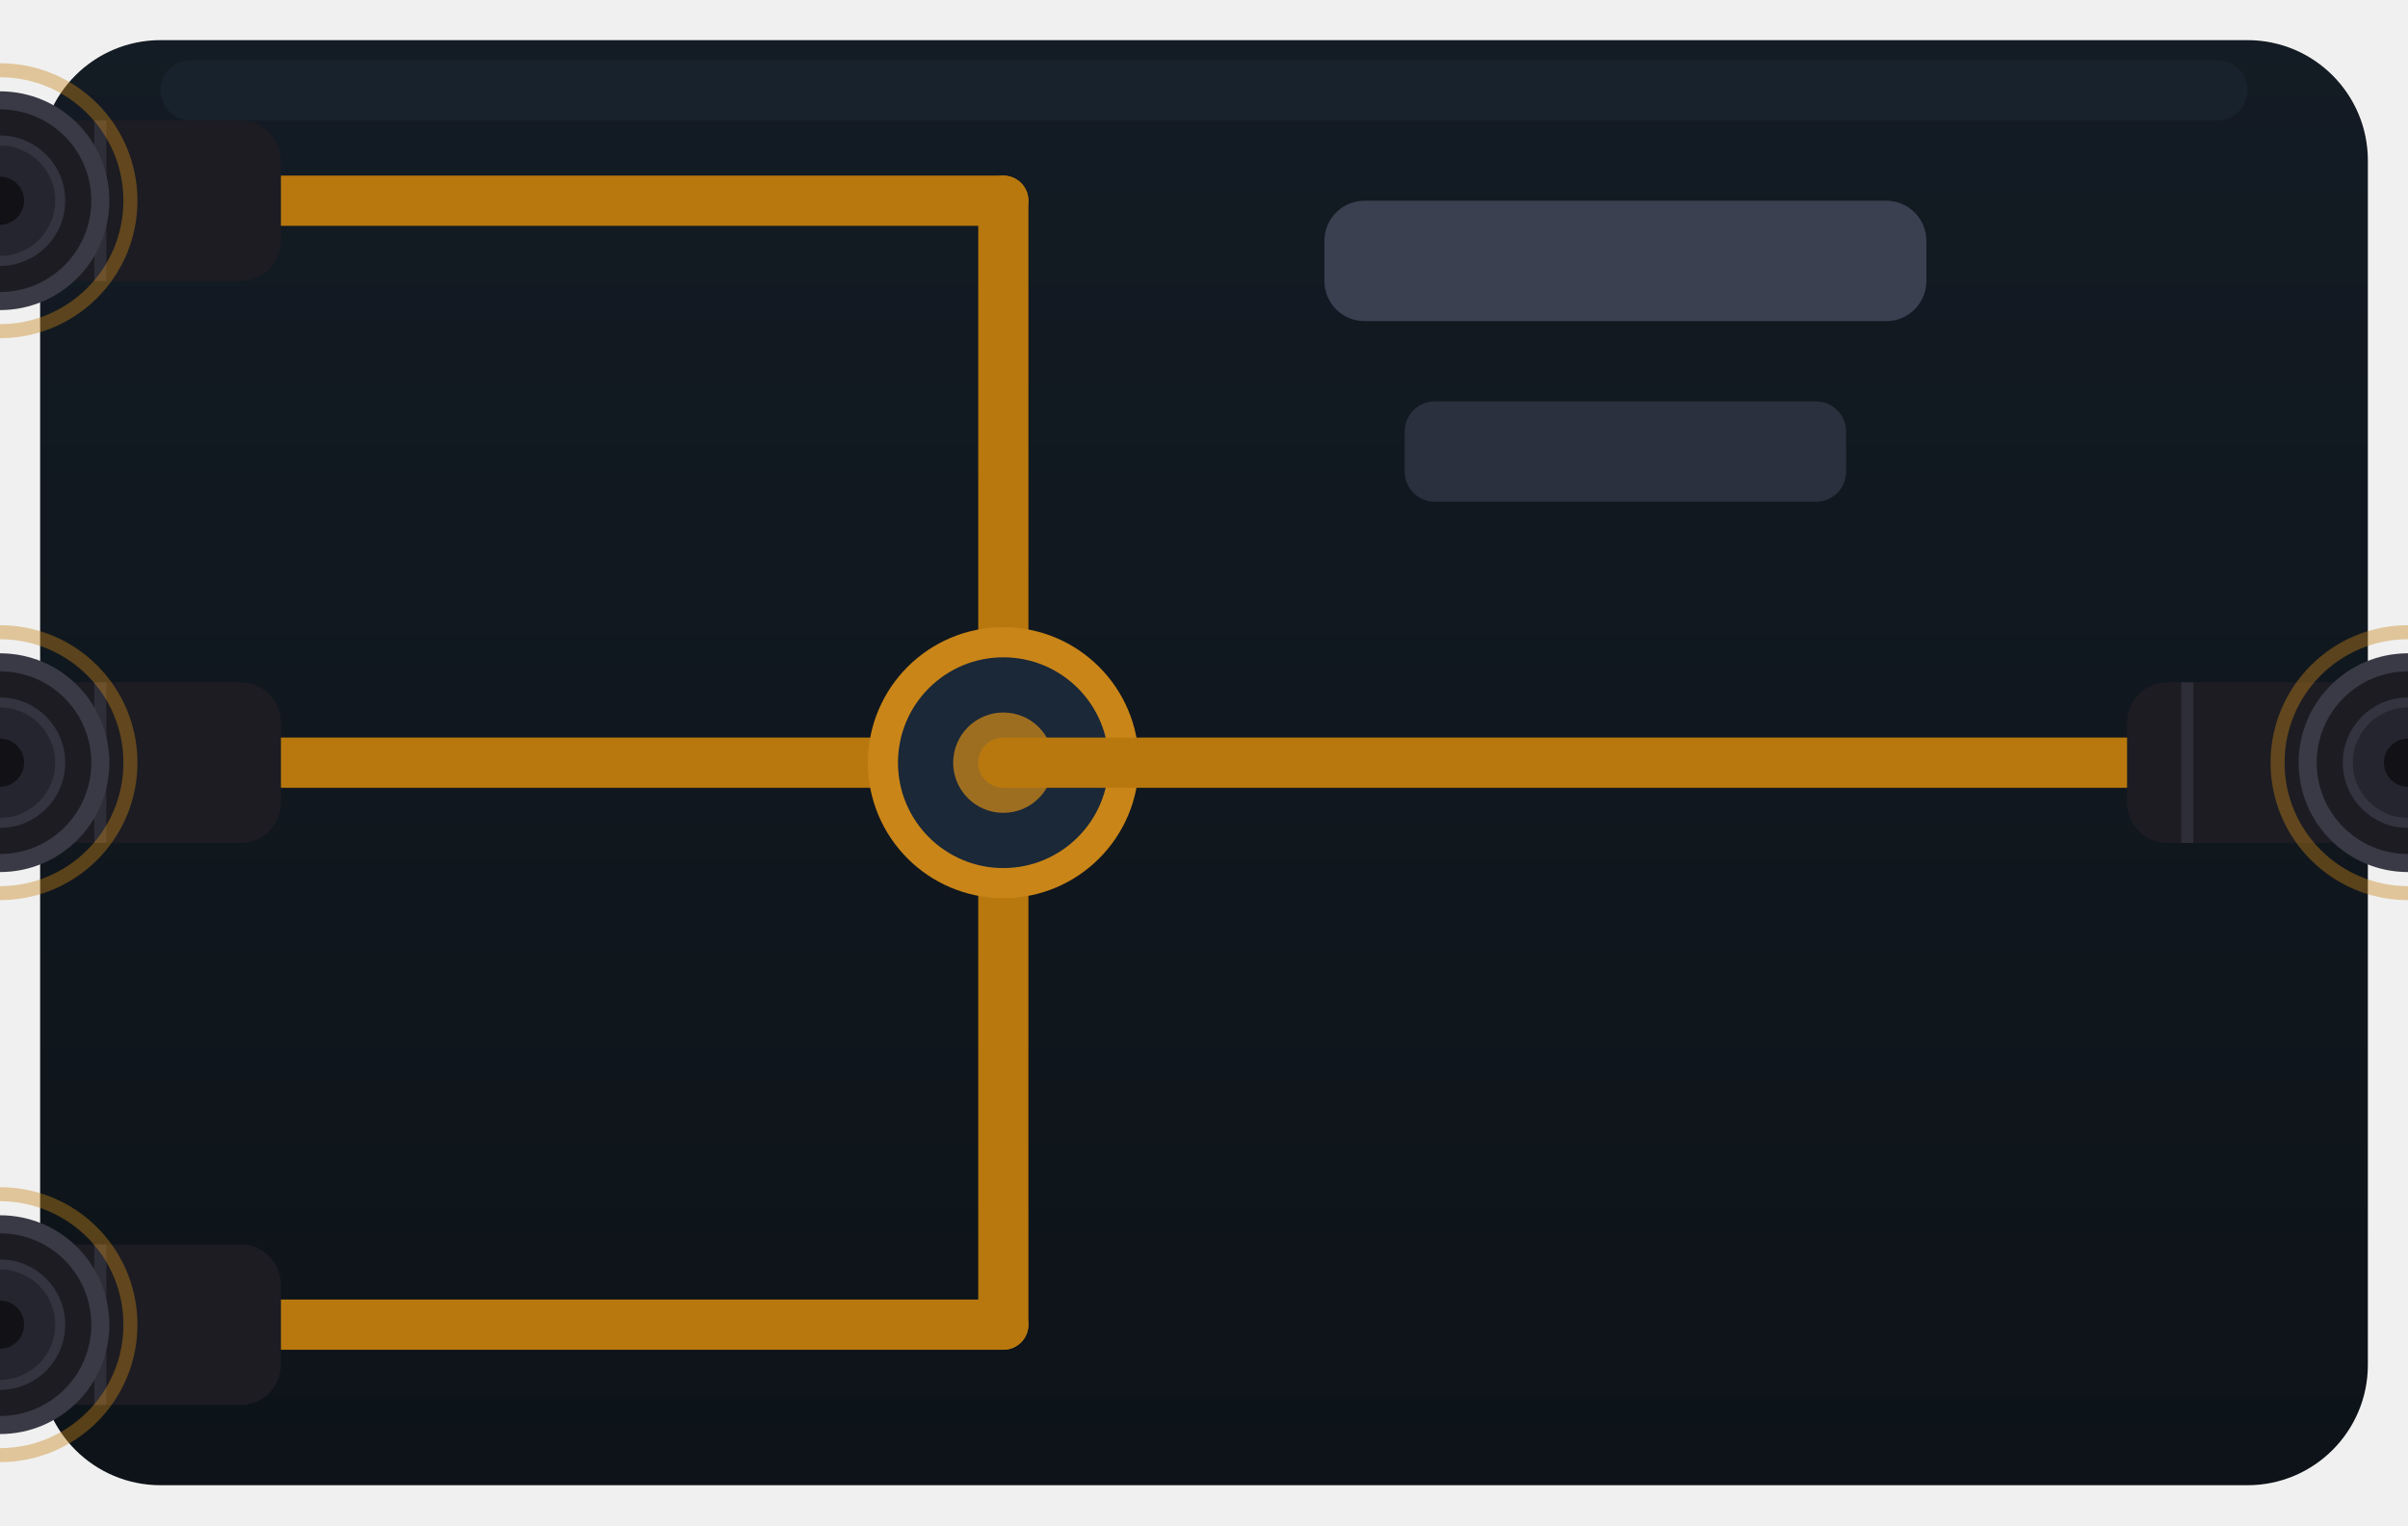
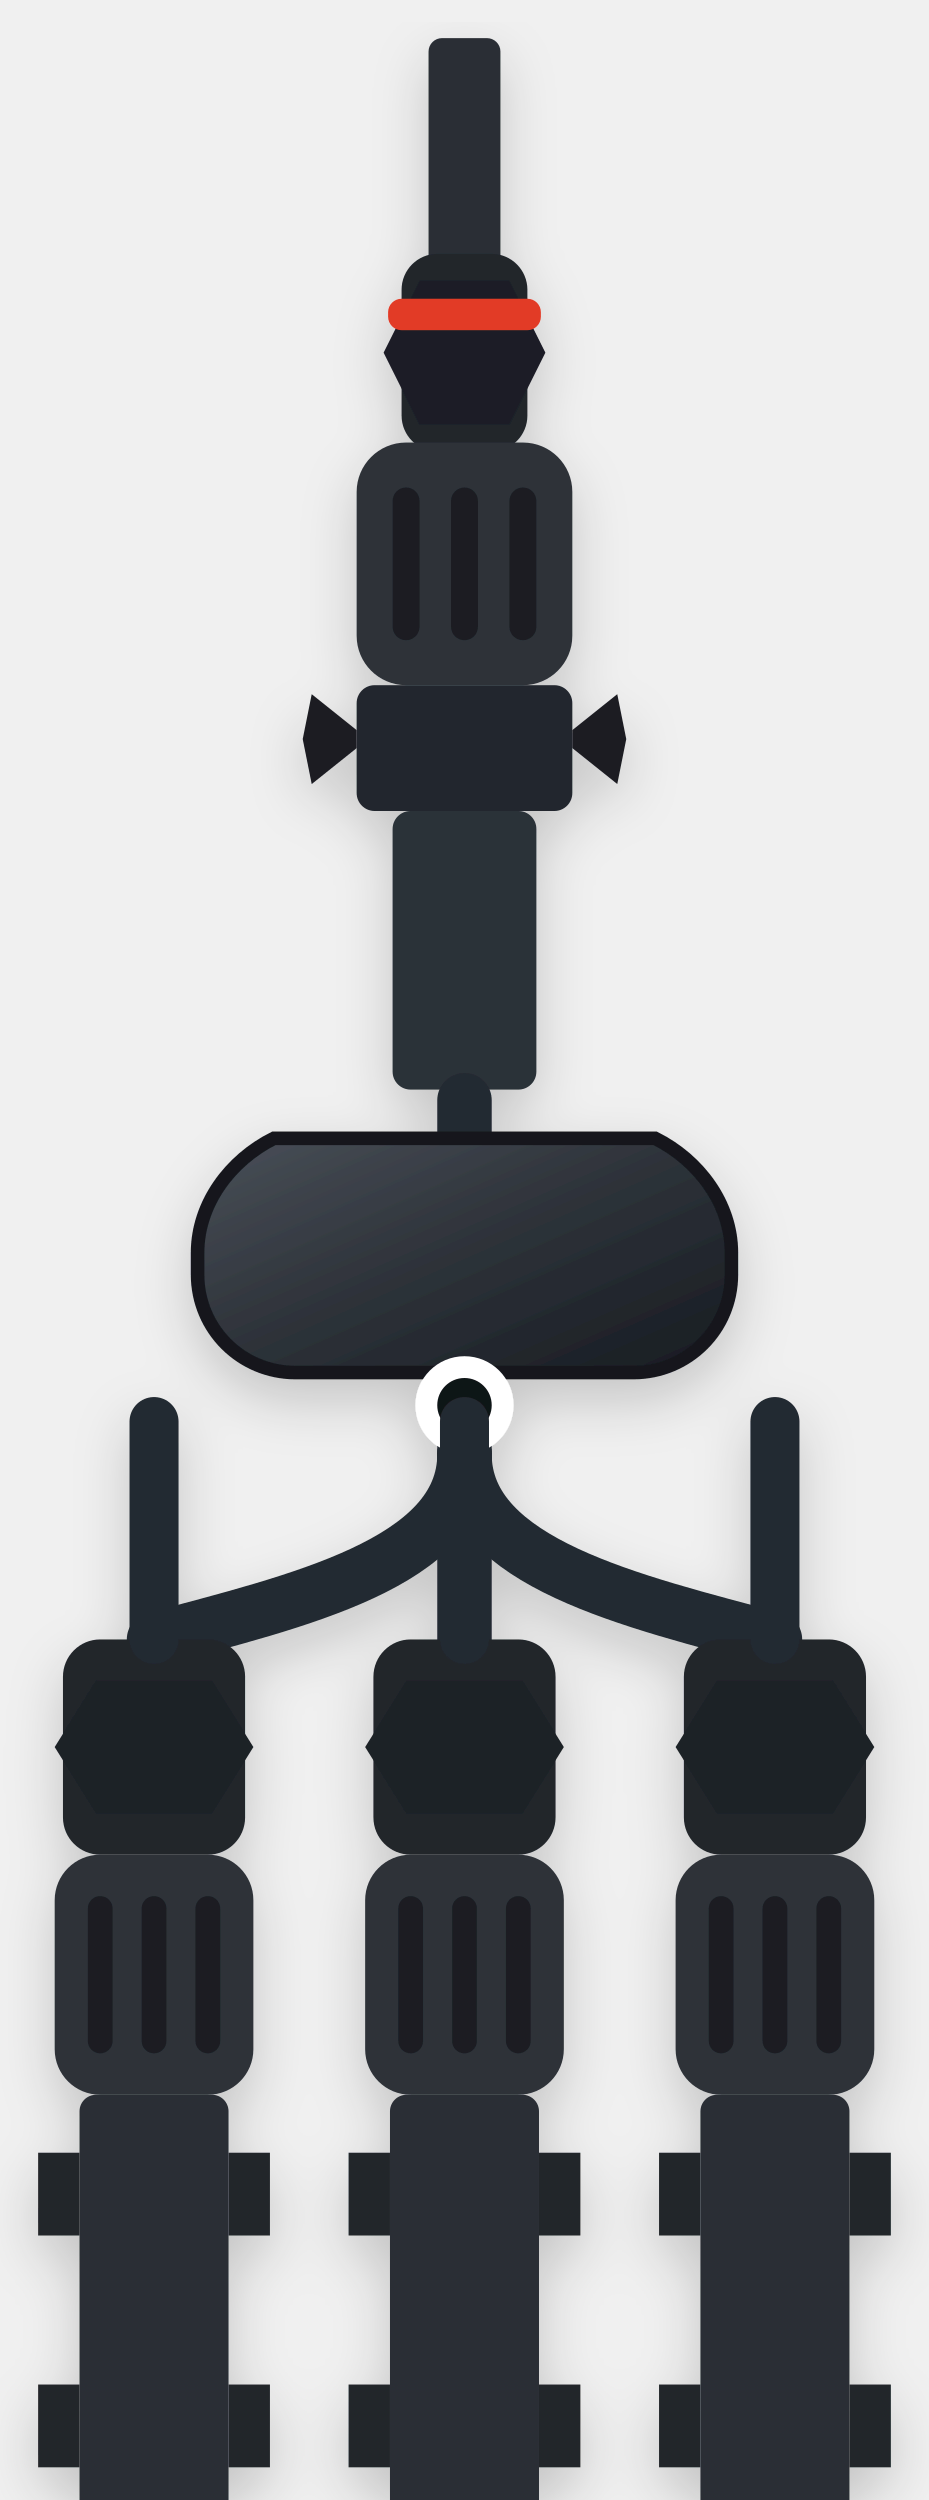
- <svg xmlns="http://www.w3.org/2000/svg" viewBox="-60 -38 120 76">
+ <svg xmlns="http://www.w3.org/2000/svg" width="341.12" height="918" viewBox="341.44 106 341.12 918" role="img" aria-label="mc4_branch_3_to_1">
  <defs>
-     <linearGradient id="bg31" x1="0" y1="-38" x2="0" y2="38" gradientUnits="userSpaceOnUse">
-       <stop offset="0%" stop-color="#131b24" />
-       <stop offset="100%" stop-color="#0d1318" />
+     <linearGradient id="metal" x1="0" y1="0" x2="0" y2="1">
+       <stop offset="0%" stop-color="#f5f5f5" />
+       <stop offset="55%" stop-color="#d8d8d8" />
+       <stop offset="100%" stop-color="#c5c5c5" />
    </linearGradient>
+     <linearGradient id="metalDark" x1="0" y1="0" x2="0" y2="1">
+       <stop offset="0%" stop-color="#efefef" />
+       <stop offset="100%" stop-color="#b7b7b7" />
+     </linearGradient>
+     <linearGradient id="darkBody" x1="0" y1="0" x2="1" y2="1">
+       <stop offset="0%" stop-color="#4a5059" />
+       <stop offset="45%" stop-color="#2f343b" />
+       <stop offset="100%" stop-color="#171b21" />
+     </linearGradient>
+     <linearGradient id="darkBody2" x1="0" y1="0" x2="1" y2="1">
+       <stop offset="0%" stop-color="#59616c" />
+       <stop offset="100%" stop-color="#1d2229" />
+     </linearGradient>
+     <linearGradient id="creamBody" x1="0" y1="0" x2="1" y2="1">
+       <stop offset="0%" stop-color="#f0ece2" />
+       <stop offset="100%" stop-color="#d8d1c4" />
+     </linearGradient>
+     <linearGradient id="glass" x1="0" y1="0" x2="0" y2="1">
+       <stop offset="0%" stop-color="#cfd3d8" stop-opacity="0.75" />
+       <stop offset="100%" stop-color="#666b72" stop-opacity="0.55" />
+     </linearGradient>
+     <linearGradient id="redGrad" x1="0" y1="0" x2="1" y2="1">
+       <stop offset="0%" stop-color="#ff4b44" />
+       <stop offset="100%" stop-color="#be0f15" />
+     </linearGradient>
+     <linearGradient id="redGrad2" x1="0" y1="0" x2="0" y2="1">
+       <stop offset="0%" stop-color="#f33924" />
+       <stop offset="100%" stop-color="#b9110d" />
+     </linearGradient>
+     <linearGradient id="yellowGrad" x1="0" y1="0" x2="0" y2="1">
+       <stop offset="0%" stop-color="#ffd922" />
+       <stop offset="100%" stop-color="#f2bd00" />
+     </linearGradient>
+     <filter id="shadow" x="-20%" y="-20%" width="140%" height="140%">
+       <feDropShadow dx="0" dy="8" stdDeviation="10" flood-color="#000000" flood-opacity="0.18" />
+     </filter>
  </defs>
-   <rect x="-58" y="-36" width="116" height="72" rx="6" fill="url(#bg31)" />
-   <rect x="-52" y="-35" width="104" height="3" rx="1.5" fill="#1e2c3a" opacity="0.4" />
-   <line x1="-10" y1="-28" x2="-10" y2="28" stroke="#b8780e" stroke-width="2.5" stroke-linecap="round" />
-   <line x1="-46" y1="-28" x2="-10" y2="-28" stroke="#b8780e" stroke-width="2.5" stroke-linecap="round" />
-   <line x1="-46" y1="0" x2="-10" y2="0" stroke="#b8780e" stroke-width="2.5" stroke-linecap="round" />
-   <line x1="-46" y1="28" x2="-10" y2="28" stroke="#b8780e" stroke-width="2.5" stroke-linecap="round" />
-   <circle cx="-10" cy="0" r="6" fill="#1a2838" stroke="#c98518" stroke-width="1.5" />
-   <circle cx="-10" cy="0" r="2.5" fill="#c98518" opacity="0.75" />
-   <line x1="-10" y1="0" x2="46" y2="0" stroke="#b8780e" stroke-width="2.5" stroke-linecap="round" />
-   <rect x="-58" y="-32" width="12" height="8" rx="2" fill="#1c1c22" />
-   <line x1="-55" y1="-32" x2="-55" y2="-24" stroke="#2e2e38" stroke-width="0.6" />
-   <circle cx="-60" cy="-28" r="5" fill="#1c1c22" stroke="#3a3a46" stroke-width="0.9" />
-   <circle cx="-60" cy="-28" r="3" fill="#252530" stroke="#343440" stroke-width="0.5" />
-   <circle cx="-60" cy="-28" r="1.2" fill="#111116" />
-   <circle cx="-60" cy="-28" r="6.5" fill="none" stroke="#c98518" stroke-width="0.7" opacity="0.4" />
-   <rect x="-58" y="-4" width="12" height="8" rx="2" fill="#1c1c22" />
-   <line x1="-55" y1="-4" x2="-55" y2="4" stroke="#2e2e38" stroke-width="0.6" />
-   <circle cx="-60" cy="0" r="5" fill="#1c1c22" stroke="#3a3a46" stroke-width="0.9" />
-   <circle cx="-60" cy="0" r="3" fill="#252530" stroke="#343440" stroke-width="0.5" />
-   <circle cx="-60" cy="0" r="1.2" fill="#111116" />
-   <circle cx="-60" cy="0" r="6.5" fill="none" stroke="#c98518" stroke-width="0.7" opacity="0.4" />
-   <rect x="-58" y="24" width="12" height="8" rx="2" fill="#1c1c22" />
-   <line x1="-55" y1="24" x2="-55" y2="32" stroke="#2e2e38" stroke-width="0.6" />
-   <circle cx="-60" cy="28" r="5" fill="#1c1c22" stroke="#3a3a46" stroke-width="0.9" />
-   <circle cx="-60" cy="28" r="3" fill="#252530" stroke="#343440" stroke-width="0.5" />
-   <circle cx="-60" cy="28" r="1.2" fill="#111116" />
-   <circle cx="-60" cy="28" r="6.5" fill="none" stroke="#c98518" stroke-width="0.7" opacity="0.4" />
-   <rect x="46" y="-4" width="12" height="8" rx="2" fill="#1c1c22" />
-   <line x1="49" y1="-4" x2="49" y2="4" stroke="#2e2e38" stroke-width="0.6" />
-   <circle cx="60" cy="0" r="5" fill="#1c1c22" stroke="#3a3a46" stroke-width="0.9" />
-   <circle cx="60" cy="0" r="3" fill="#252530" stroke="#343440" stroke-width="0.5" />
-   <circle cx="60" cy="0" r="1.2" fill="#111116" />
-   <circle cx="60" cy="0" r="6.5" fill="none" stroke="#c98518" stroke-width="0.7" opacity="0.4" />
-   <rect x="6" y="-28" width="30" height="6" rx="2" fill="#3a4050" />
-   <rect x="10" y="-18" width="22" height="5" rx="1.5" fill="#3a4050" opacity="0.6" />
+   <g filter="url(#shadow)">
+     <g transform="translate(0,-10)">
+       <g transform="translate(512,130) scale(1.65)">
+         <rect x="-8" y="0" width="16" height="58" rx="3" fill="#2a2f36" />
+         <rect x="-14" y="48" width="28" height="44" rx="8" fill="#20252c" />
+         <polygon points="-10,54 10,54 18,70 10,86 -10,86 -18,70" fill="#1b1f25" />
+         <rect x="-24" y="90" width="48" height="54" rx="11" fill="#2d3239" />
+         <rect x="-16" y="100" width="6" height="34" rx="3" fill="#1a1e23" />
+         <rect x="-3" y="100" width="6" height="34" rx="3" fill="#1a1e23" />
+         <rect x="10" y="100" width="6" height="34" rx="3" fill="#1a1e23" />
+         <rect x="-24" y="144" width="48" height="28" rx="4" fill="#21262d" />
+         <polygon points="-24,154 -34,146 -36,156 -34,166 -24,158" fill="#1a1e23" />
+         <polygon points="24,154 34,146 36,156 34,166 24,158" fill="#1a1e23" />
+         <rect x="-16" y="172" width="32" height="62" rx="4" fill="#2b3038" />
+         <rect x="-17" y="58" width="34" height="7" rx="3" fill="#e23a27" />
+       </g>
+       <path d="M512,520 v90" stroke="#242930" stroke-width="20" stroke-linecap="round" />
+       <path d="M512,610 v42" stroke="#242930" stroke-width="20" stroke-linecap="round" />
+       <path d="M512,650 C512,690 450,704 398,718" stroke="#242930" stroke-width="20" fill="none" stroke-linecap="round" />
+       <path d="M512,650 C512,690 512,704 512,718" stroke="#242930" stroke-width="20" fill="none" stroke-linecap="round" />
+       <path d="M512,650 C512,690 574,704 626,718" stroke="#242930" stroke-width="20" fill="none" stroke-linecap="round" />
+       <path d="M450,620 h124 c20,0 36,-16 36,-36 v-8 c0,-18 -12,-34 -28,-42 h-140 c-16,8 -28,24 -28,42 v8 c0,20 16,36 36,36z" fill="url(#darkBody)" stroke="#15191f" stroke-width="5" />
+       <circle cx="512" cy="632" r="14" fill="#111418" stroke="#ffffff" stroke-width="8" />
+       <g transform="translate(398,718) scale(1.52)">
+         <rect x="-22" y="0" width="44" height="52" rx="9" fill="#20252c" />
+         <polygon points="-14,10 14,10 24,26 14,42 -14,42 -24,26" fill="#1c2026" />
+         <rect x="-24" y="52" width="48" height="58" rx="11" fill="#2d3239" />
+         <rect x="-16" y="62" width="6" height="38" rx="3" fill="#1a1e23" />
+         <rect x="-3" y="62" width="6" height="38" rx="3" fill="#1a1e23" />
+         <rect x="10" y="62" width="6" height="38" rx="3" fill="#1a1e23" />
+         <rect x="-18" y="110" width="36" height="104" rx="4" fill="#2a2f36" />
+         <path d="M-18,124 h-10 v20 h10 M18,124 h10 v20 h-10 M-18,180 h-10 v20 h10 M18,180 h10 v20 h-10" fill="#20252b" />
+       </g>
+       <g transform="translate(512,718) scale(1.52)">
+         <rect x="-22" y="0" width="44" height="52" rx="9" fill="#20252c" />
+         <polygon points="-14,10 14,10 24,26 14,42 -14,42 -24,26" fill="#1c2026" />
+         <rect x="-24" y="52" width="48" height="58" rx="11" fill="#2d3239" />
+         <rect x="-16" y="62" width="6" height="38" rx="3" fill="#1a1e23" />
+         <rect x="-3" y="62" width="6" height="38" rx="3" fill="#1a1e23" />
+         <rect x="10" y="62" width="6" height="38" rx="3" fill="#1a1e23" />
+         <rect x="-18" y="110" width="36" height="104" rx="4" fill="#2a2f36" />
+         <path d="M-18,124 h-10 v20 h10 M18,124 h10 v20 h-10 M-18,180 h-10 v20 h10 M18,180 h10 v20 h-10" fill="#20252b" />
+       </g>
+       <g transform="translate(626,718) scale(1.52)">
+         <rect x="-22" y="0" width="44" height="52" rx="9" fill="#20252c" />
+         <polygon points="-14,10 14,10 24,26 14,42 -14,42 -24,26" fill="#1c2026" />
+         <rect x="-24" y="52" width="48" height="58" rx="11" fill="#2d3239" />
+         <rect x="-16" y="62" width="6" height="38" rx="3" fill="#1a1e23" />
+         <rect x="-3" y="62" width="6" height="38" rx="3" fill="#1a1e23" />
+         <rect x="10" y="62" width="6" height="38" rx="3" fill="#1a1e23" />
+         <rect x="-18" y="110" width="36" height="104" rx="4" fill="#2a2f36" />
+         <path d="M-18,124 h-10 v20 h10 M18,124 h10 v20 h-10 M-18,180 h-10 v20 h10 M18,180 h10 v20 h-10" fill="#20252b" />
+       </g>
+       <path d="M398,718 v-80" stroke="#242930" stroke-width="18" stroke-linecap="round" />
+       <path d="M512,718 v-80" stroke="#242930" stroke-width="18" stroke-linecap="round" />
+       <path d="M626,718 v-80" stroke="#242930" stroke-width="18" stroke-linecap="round" />
+     </g>
+   </g>
</svg>
